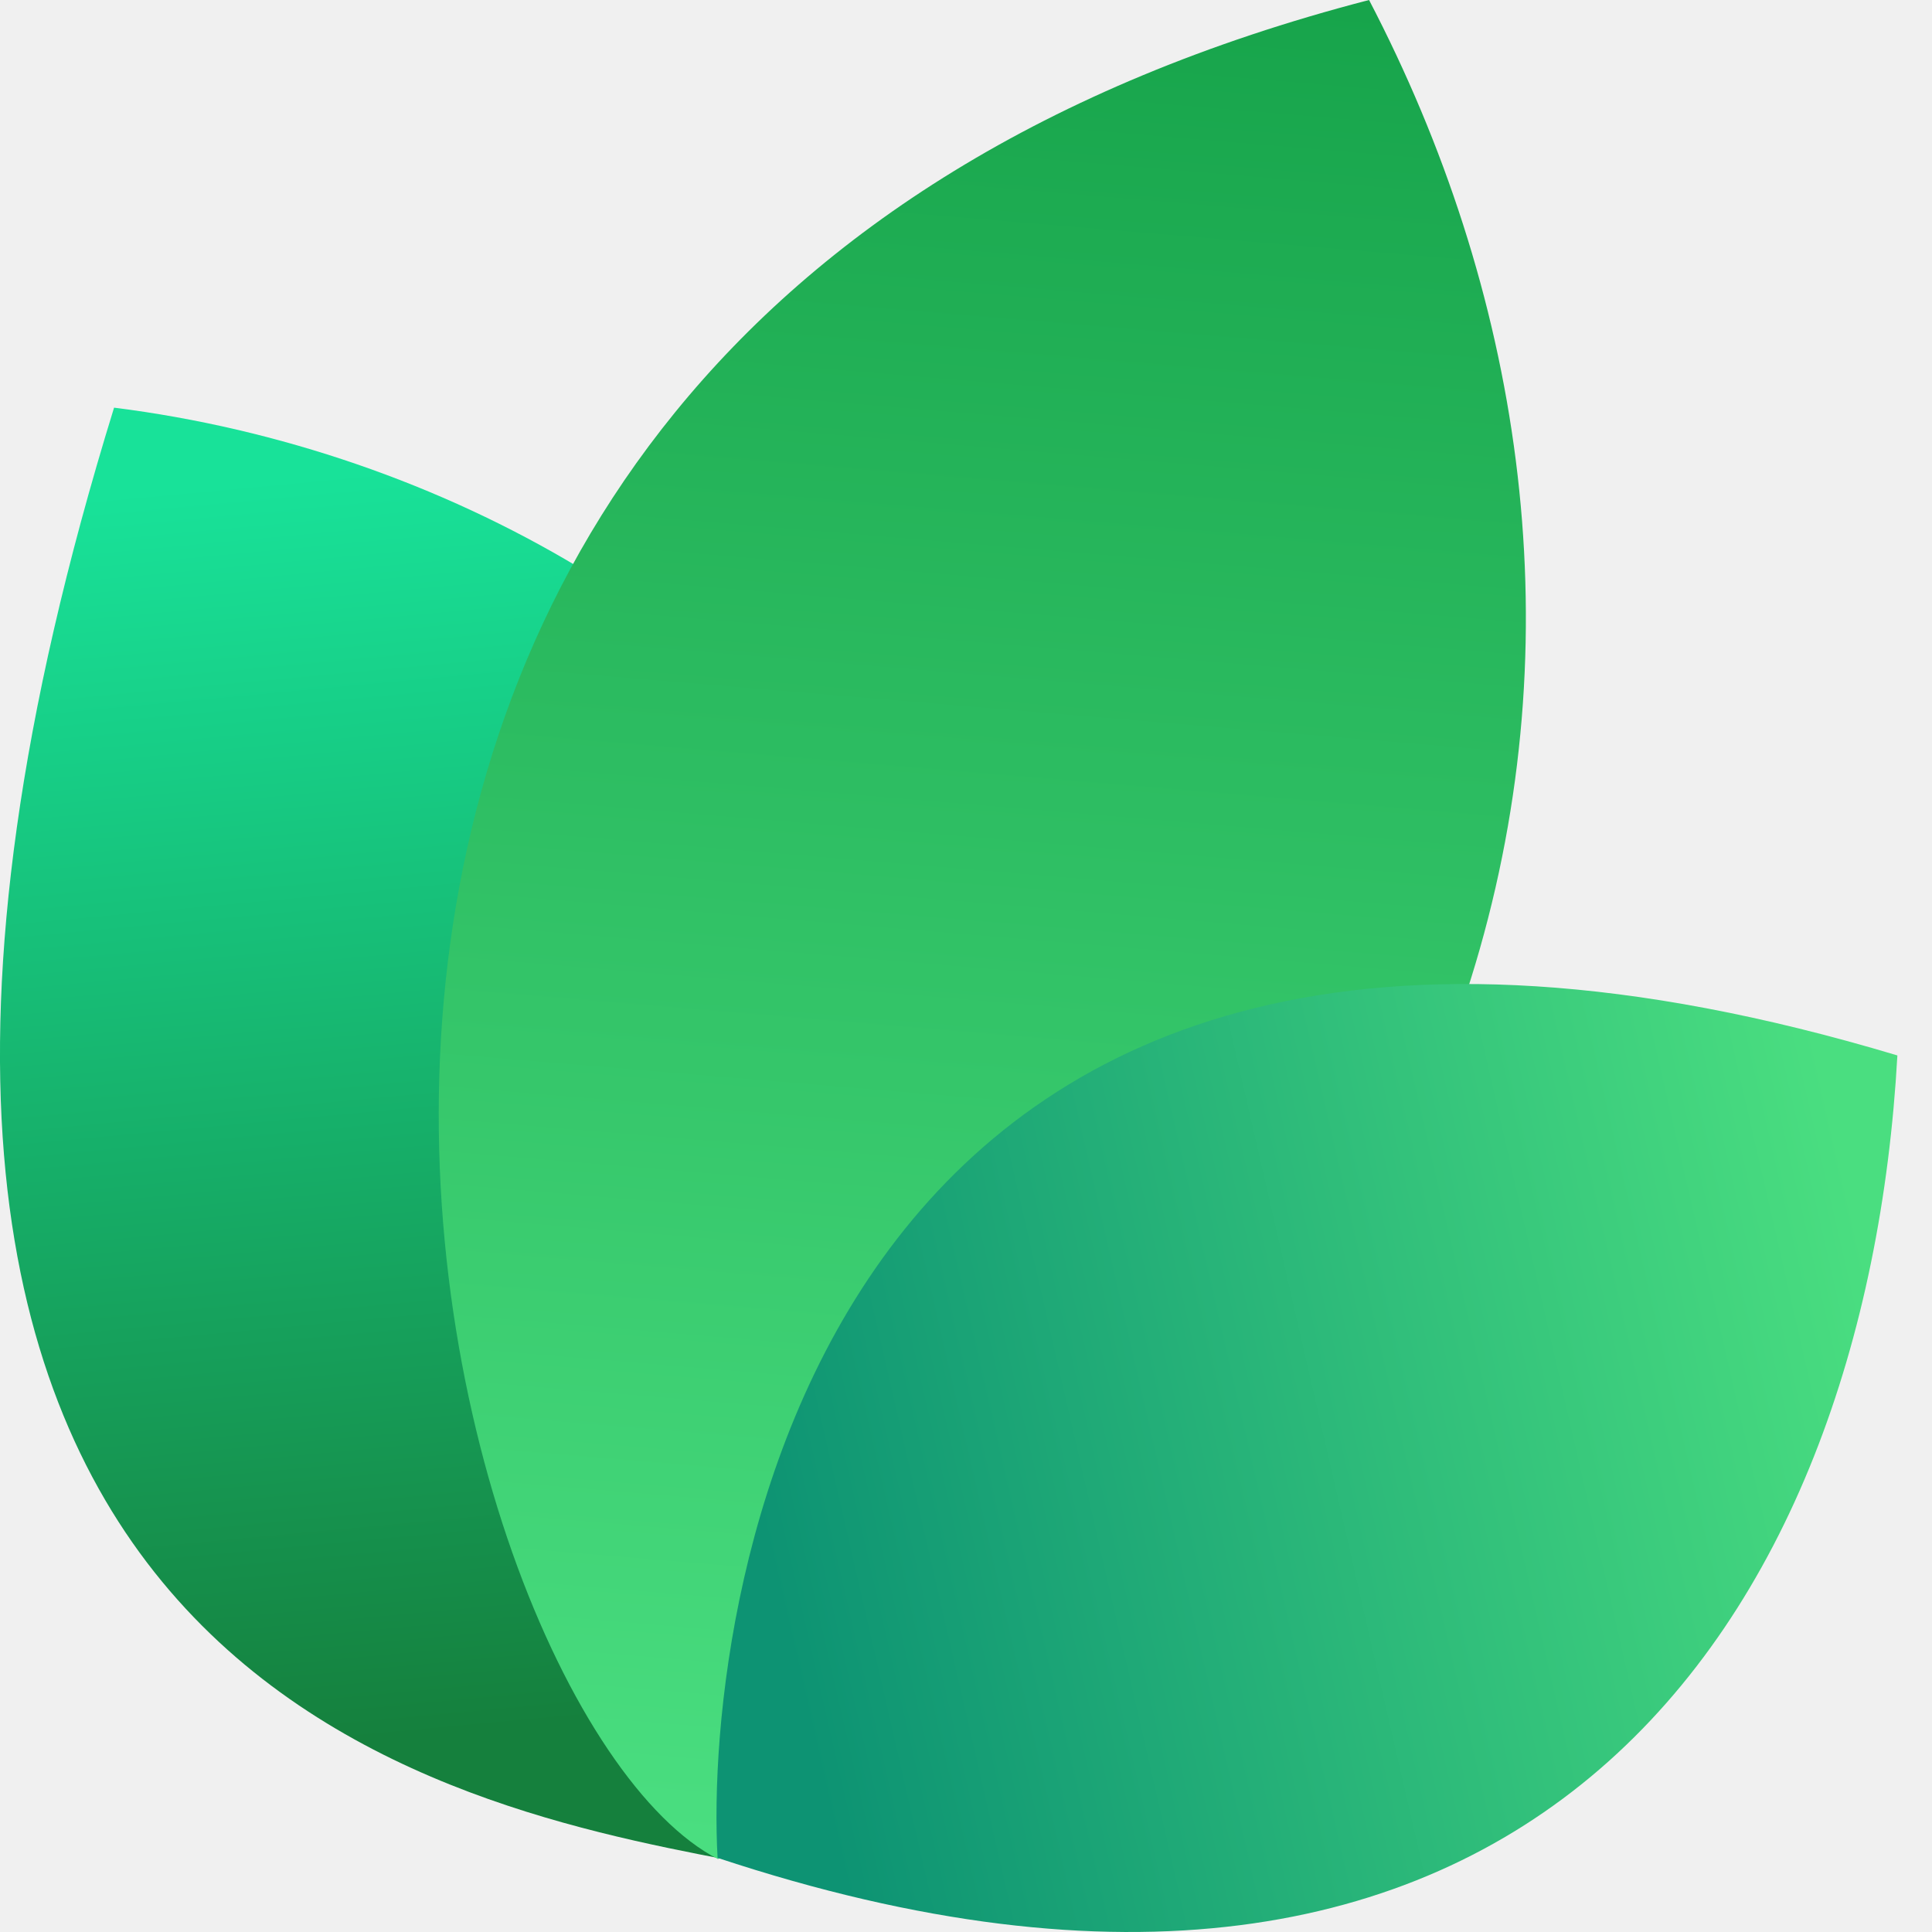
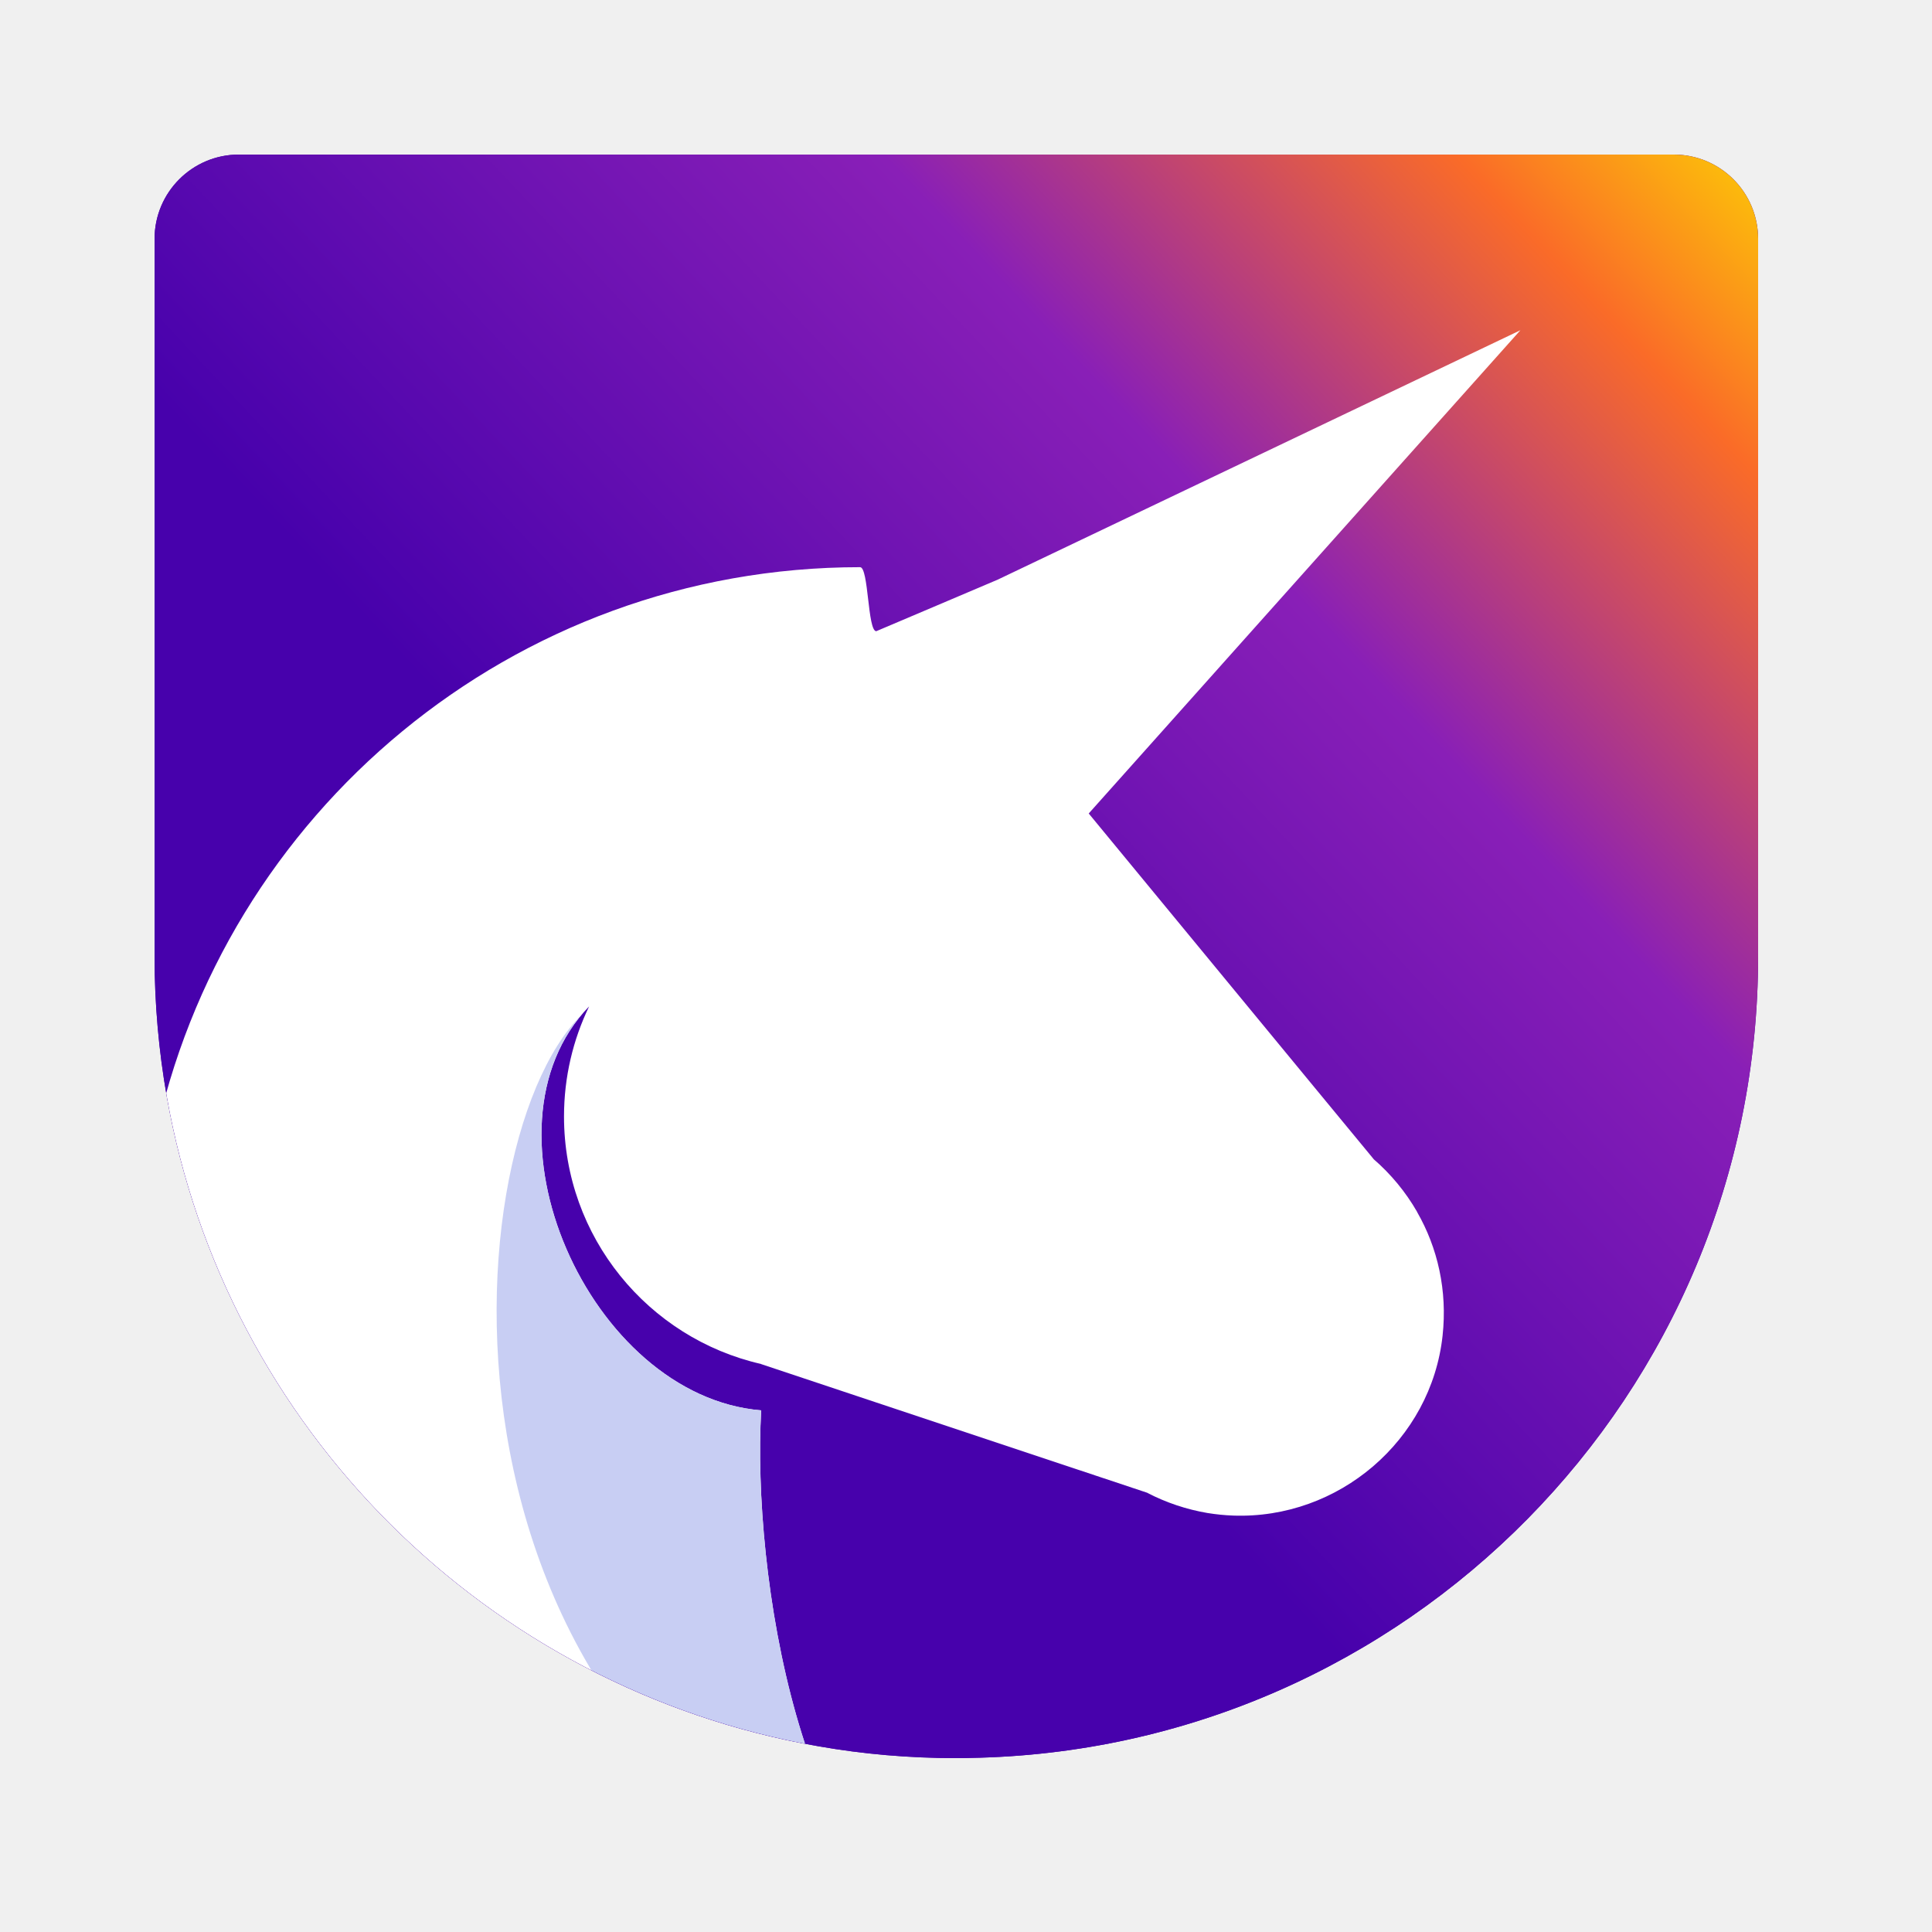
- <svg xmlns="http://www.w3.org/2000/svg" width="24" height="24" viewBox="0 0 24 24" fill="none">
-   <path d="M9.061 23.108C5.268 22.377 -3.391 20.627 1.417 5.064C9.634 6.099 16.973 14.064 9.061 23.108Z" fill="url(#paint0_linear_17557_2021)" />
-   <path d="M8.919 23.094C5.276 21.222 0.784 4.209 17.007 0C20.757 7.193 19.621 16.545 8.919 23.094Z" fill="url(#paint1_linear_17557_2021)" />
-   <path d="M8.914 23.079C8.735 19.882 10.159 9.085 23.57 13.111C23.181 20.123 18.984 26.418 8.914 23.079Z" fill="url(#paint2_linear_17557_2021)" />
+ <svg xmlns="http://www.w3.org/2000/svg" width="100" height="100" viewBox="0 0 100 100" fill="none">
+   <path d="M91 12.366V49.499C91 72.184 72.793 90.619 50.193 90.99C49.962 91 49.729 91 49.499 91C47.058 91 44.669 90.793 42.345 90.383C25.192 87.401 11.648 73.883 8.63 56.741C8.218 54.388 8 51.965 8 49.499V12.366C8 9.954 9.954 8 12.366 8H86.634C89.046 8 91 9.954 91 12.366Z" fill="#4603A6" />
+   <path d="M91 12.366V49.499C91 72.184 72.793 90.619 50.193 90.99C49.962 91 49.729 91 49.499 91C47.058 91 44.669 90.793 42.345 90.383C25.192 87.401 11.648 73.883 8.63 56.741C8.218 54.388 8 51.965 8 49.499V12.366C8 9.954 9.954 8 12.366 8H86.634C89.046 8 91 9.954 91 12.366Z" fill="url(#paint0_linear_2033_425)" />
+   <mask id="mask0_2033_425" style="mask-type:alpha" maskUnits="userSpaceOnUse" x="8" y="8" width="83" height="83">
+     <path d="M91 12.366V49.499C91 72.184 72.793 90.619 50.193 90.99C49.962 91 49.729 91 49.499 91C47.058 91 44.669 90.793 42.345 90.383C25.192 87.401 11.648 73.883 8.63 56.741C8.218 54.388 8 51.965 8 49.499V12.366C8 9.954 9.954 8 12.366 8H86.634C89.046 8 91 9.954 91 12.366Z" fill="url(#paint1_linear_2033_425)" />
+   </mask>
+   <g mask="url(#mask0_2033_425)">
+     <path d="M73.354 62.743C74.414 64.588 74.922 66.798 74.668 69.132C74.081 74.553 69.28 78.642 63.831 78.446C63.386 78.43 62.948 78.385 62.519 78.316H62.513C61.408 78.128 60.363 77.776 59.398 77.277V77.271L44.387 72.269L39.399 70.606L39.392 70.599C33.553 69.266 29.193 64.032 29.193 57.789C29.193 55.748 29.66 53.817 30.492 52.093C24.382 58.393 30.492 72.269 39.399 73C38.925 81.34 41.401 97.625 49.319 100.289C28.297 96.635 11.7 80.068 8 59.06C11.509 42.103 26.522 29.357 44.518 29.357C44.965 29.357 44.902 32.65 45.353 32.672C45.353 32.672 51.589 30.027 51.583 30.027H51.589L78.695 17.093L63.243 34.39L62.992 34.672L56.352 42.106L67.857 56.065L71.093 59.987V59.993C71.988 60.765 72.757 61.695 73.35 62.727V62.734L73.354 62.743Z" fill="white" />
+     <mask id="mask1_2033_425" style="mask-type:alpha" maskUnits="userSpaceOnUse" x="8" y="17" width="71" height="84">
+       <path d="M73.353 62.743C74.414 64.588 74.922 66.798 74.668 69.132C74.081 74.552 69.279 78.642 63.83 78.445C63.386 78.43 62.948 78.385 62.519 78.315H62.513C61.407 78.128 60.363 77.775 59.398 77.277V77.27L44.387 72.269L39.399 70.605L39.392 70.599C33.553 69.265 29.193 64.032 29.193 57.789C29.193 55.747 29.66 53.817 30.491 52.093C24.382 58.393 30.491 72.269 39.399 72.999C38.924 81.34 41.401 97.625 49.319 100.289C28.297 96.634 11.699 80.068 8 59.059C11.509 42.103 26.522 29.356 44.517 29.356C44.965 29.356 44.902 32.649 45.352 32.672C45.352 32.672 51.589 30.026 51.583 30.026H51.589L78.695 17.093L63.243 34.389L62.992 34.672L56.352 42.106L67.857 56.065L71.093 59.987V59.993C71.988 60.765 72.757 61.695 73.35 62.727V62.733L73.353 62.743Z" fill="white" />
+     </mask>
+     <g mask="url(#mask1_2033_425)">
+       <path d="M49.322 100.308L39.478 72.841L31.222 66.966L28.364 57.757L30.11 52.518C23.037 59.479 21.378 92.528 49.322 100.308Z" fill="#C8CEF3" />
+     </g>
+   </g>
  <defs>
-     <linearGradient id="paint0_linear_17557_2021" x1="3.776" y1="5.916" x2="5.232" y2="21.559" gradientUnits="userSpaceOnUse">
-       <stop stop-color="#18E299" />
-       <stop offset="1" stop-color="#15803D" />
+     <linearGradient id="paint0_linear_2033_425" x1="93.682" y1="8" x2="18.841" y2="78.294" gradientUnits="userSpaceOnUse">
+       <stop stop-color="#FDD801" />
+       <stop offset="0.13" stop-color="#FA6B28" />
+       <stop offset="0.341" stop-color="#891FB7" />
+       <stop offset="0.692" stop-color="#4701AC" />
    </linearGradient>
-     <linearGradient id="paint1_linear_17557_2021" x1="12.171" y1="-0.718" x2="10.19" y2="22.983" gradientUnits="userSpaceOnUse">
-       <stop stop-color="#16A34A" />
-       <stop offset="1" stop-color="#4ADE80" />
-     </linearGradient>
-     <linearGradient id="paint2_linear_17557_2021" x1="23.133" y1="15.353" x2="9.338" y2="18.52" gradientUnits="userSpaceOnUse">
-       <stop stop-color="#4ADE80" />
-       <stop offset="1" stop-color="#0D9373" />
+     <linearGradient id="paint1_linear_2033_425" x1="89.899" y1="1.781" x2="9.262" y2="76.192" gradientUnits="userSpaceOnUse">
+       <stop stop-color="#6D45B2" />
+       <stop offset="0.05" stop-color="#6D45B2" />
+       <stop offset="0.12" stop-color="#6D45B2" />
+       <stop offset="0.19" stop-color="#6D45B2" />
+       <stop offset="0.26" stop-color="#6D45B2" />
+       <stop offset="0.33" stop-color="#6D45B2" />
+       <stop offset="0.4" stop-color="#6D45B2" />
+       <stop offset="1" stop-color="#5433FF" />
    </linearGradient>
  </defs>
</svg>
